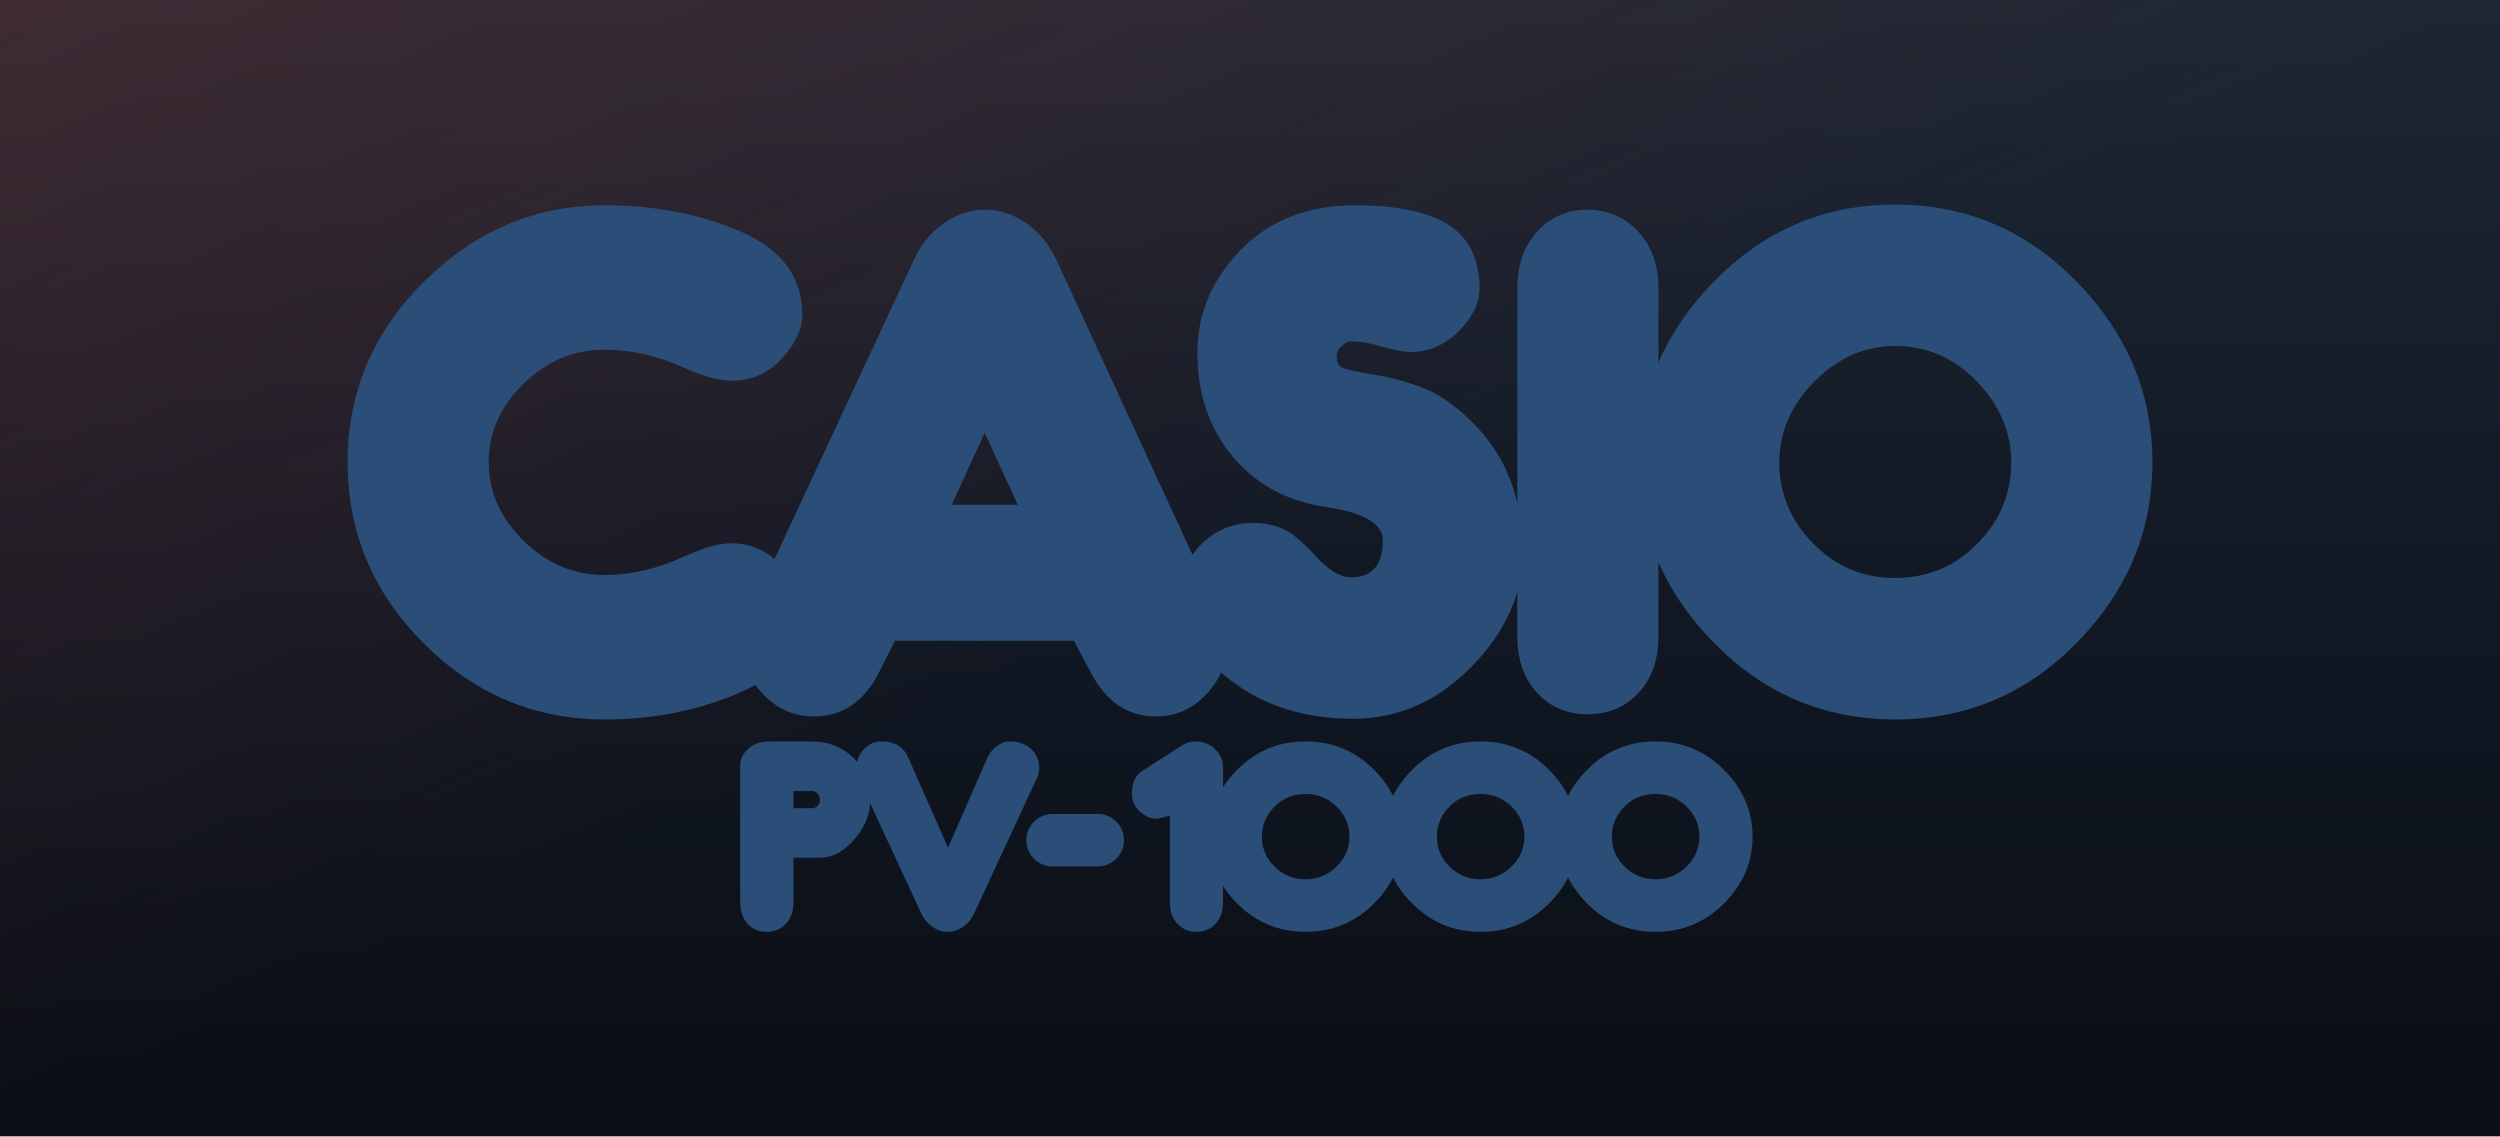
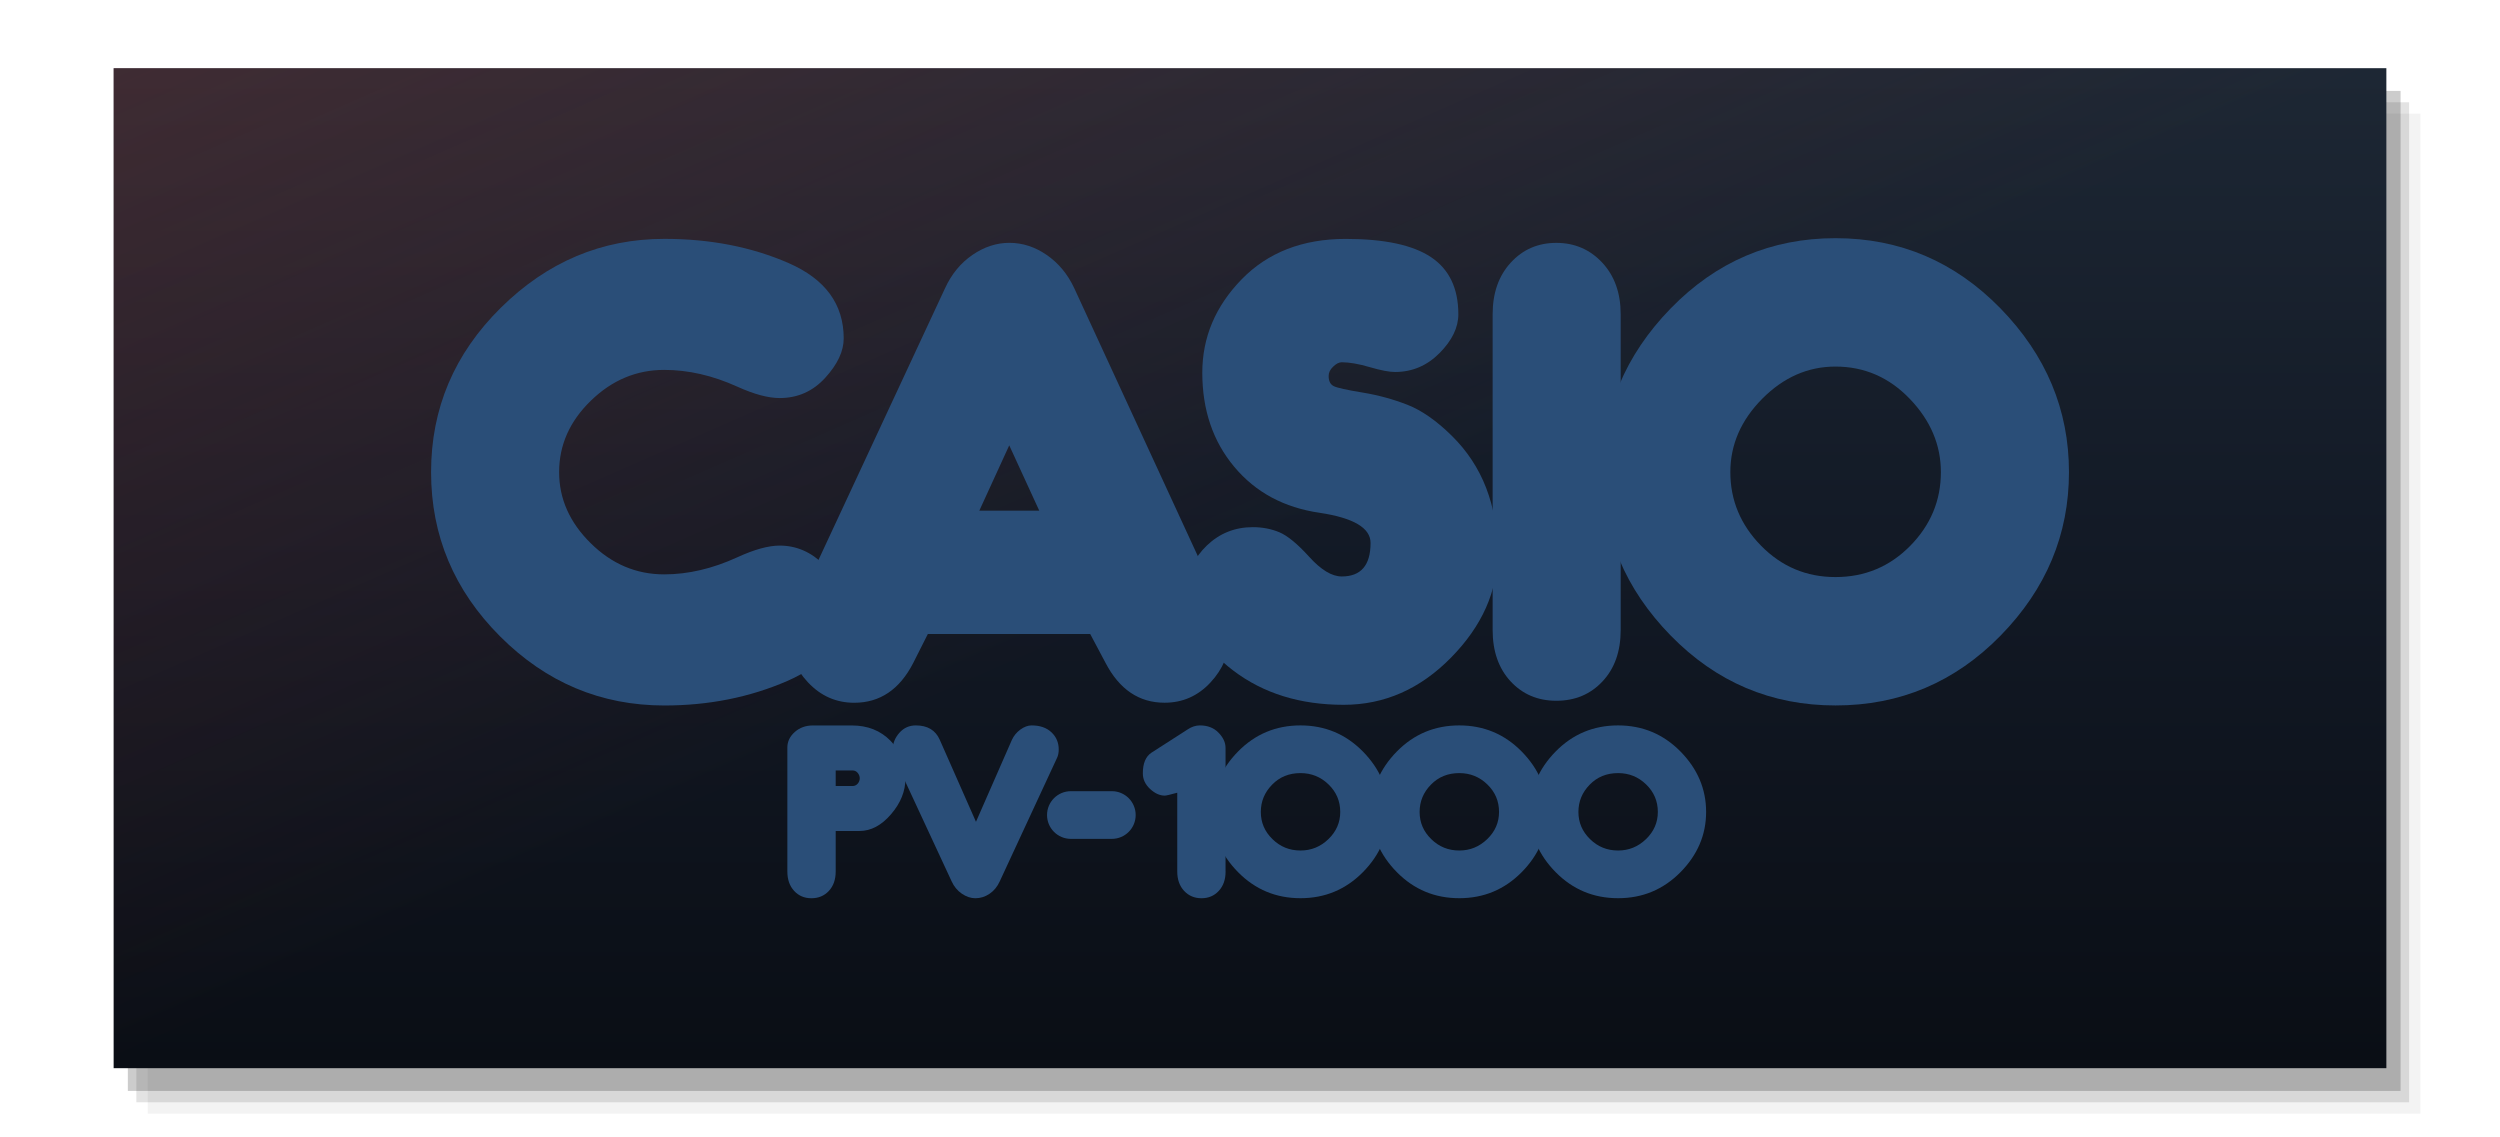
<svg xmlns="http://www.w3.org/2000/svg" viewBox="0 0 440 200" preserveAspectRatio="xMidYMid meet">
  <defs>
    <linearGradient id="capBase" x1="0" y1="0" x2="0" y2="1">
      <stop offset="0" stop-color="#1d2734" />
      <stop offset="0.5" stop-color="#121925" />
      <stop offset="1" stop-color="#0a0e15" />
    </linearGradient>
    <linearGradient id="capBloom" x1="0" y1="0" x2="1" y2="1">
      <stop offset="0" stop-color="#9e3830" stop-opacity="0.26" />
      <stop offset="0.5" stop-color="#9e3830" stop-opacity="0" />
    </linearGradient>
  </defs>
-   <rect width="440" height="200" fill="url(#capBase)" />
-   <rect width="440" height="200" fill="url(#capBloom)" />
-   <g transform="translate(61.179 36.000) scale(0.08272)">
+   <rect x="26.0" y="20.0" width="400" height="176" fill="#000000" fill-opacity="0.05" />
+   <rect x="24.0" y="18.0" width="400" height="176" fill="#000000" fill-opacity="0.11" />
+   <rect x="22.5" y="16.0" width="400" height="176" fill="#000000" fill-opacity="0.2" />
+   <rect x="20" y="12" width="400" height="176" fill="url(#capBase)" />
+   <rect x="20" y="12" width="400" height="176" fill="url(#capBloom)" />
+   <g transform="translate(75.870 41.920) scale(0.07507)">
    <style type="text/css">
	.st0{fill:#2A4E78;}
</style>
    <g>
      <g>
        <g>
          <path class="st0" d="M817.2,720.7c39.3,0,74.2,15.2,104.6,45.6c30.4,30.4,45.6,62.4,45.6,95.9c0,79.1-44.1,137.8-132.4,176     c-88.3,38.3-184.3,57.4-288,57.4c-148.8,0-277.2-54-385.1-161.9C54,825.7,0,697.4,0,548.6c0-149.3,54.5-277.8,163.5-385.5     C272.5,55.4,400.3,1.6,547,1.6c107.4,0,204.3,18.9,290.8,56.6S967.4,154.8,967.4,235c0,29.9-14.4,60.6-43.3,92.3     c-28.9,31.7-64.5,47.5-107,47.5c-26.8,0-59.8-8.9-99.2-26.7c-57.7-26.2-114.9-39.3-171.5-39.3c-65,0-122.4,24.1-171.9,72.3     c-49.6,48.2-74.3,104-74.3,167.4c0,62.4,24.6,117.9,74,166.6c49.3,48.7,106.7,73.1,172.3,73.1c56.1,0,113.3-13.4,171.5-40.1     C757.9,729.8,790.9,720.7,817.2,720.7z" />
          <path class="st0" d="M1164.6,928.1l-34.1,67.6c-32,62.4-78.1,93.5-138.4,93.5c-42.4,0-78.6-16-108.5-47.9     c-29.9-31.9-44.8-67.3-44.8-106.1c0-20.9,3.1-38.2,9.4-51.9l356.8-766c15.2-33.1,36.6-59.1,64.1-78     c27.5-18.9,56.4-28.4,86.8-28.4c30.9,0,60.2,9.6,87.7,28.6c27.5,19.1,48.9,44.9,64.1,77.3l353.5,766.4     c6.8,15.2,10.2,32.5,10.2,51.9c0,39.3-14.7,74.8-44.1,106.5c-29.4,31.7-65.3,47.5-107.7,47.5c-59.8,0-105.9-31.2-138.4-93.5     l-35.9-67.6H1164.6z M1425.9,638.9l-70.4-153.2l-70.2,153.2H1425.9z" />
          <path class="st0" d="M2104.3,323c0,12.1,4,20,12.2,24c8.1,3.9,30.5,8.9,67.2,14.9c36.7,6,71.7,15.6,105.3,28.7     c33.5,13.1,68.2,37.3,104.1,72.7c35.9,35.4,62.7,76.1,80.5,122.2c17.8,46.1,26.7,97.2,26.7,153.2c0,89.1-36.3,170.5-108.8,244.4     C2319,1057,2235,1094,2139.6,1094c-102.2,0-188.6-26.8-259.3-80.6c-70.7-53.7-106.1-118-106.1-192.9c0-38.2,14.9-71.6,44.8-100.2     c29.9-28.5,65.7-42.8,107.7-42.8c22,0,42.6,3.9,61.7,11.8c19.1,7.9,42.6,27.1,70.4,57.8c27.8,30.7,53.2,46,76.2,46     c45,0,67.6-26.2,67.6-78.6c0-35.1-39.8-58.7-119.5-70.7c-83.3-12.1-150-47.9-200-107.7c-50-59.7-75-133.3-75-220.8     c0-82.8,30.8-155.7,92.3-218.9c61.6-63.1,142.9-94.7,244-94.7c90.6,0,157.3,14.3,200,42.8c42.7,28.6,64,73.2,64,134     c0,30.9-14.7,61.2-44,90.8c-29.4,29.6-64.2,44.4-104.5,44.4c-13.6,0-33.4-3.8-59.3-11.4c-25.9-7.6-47.8-11.4-65.6-11.4     c-6.3,0-13,3.4-20,10.2C2107.8,307.8,2104.3,315.1,2104.3,323z" />
          <path class="st0" d="M2789,918.7c0,49.8-14.1,89.9-42.4,120.2c-28.3,30.4-64.5,45.6-108.5,45.6c-43.5,0-79.2-15.2-107.3-45.6     c-28-30.4-42-70.5-42-120.2V178.4c0-49.8,14.1-90.1,42.4-121c28.3-30.9,63.9-46.4,106.9-46.4c42.9,0,78.9,15.5,107.7,46.4     c28.8,30.9,43.2,71.3,43.2,121V918.7z" />
          <path class="st0" d="M3292.6,0c150.8,0,279.7,54.9,386.8,164.6c107,109.8,160.6,237.7,160.6,383.9     c0,146.2-53.4,273.9-160.2,383.1s-235.8,163.9-387.2,163.9c-150.8,0-279.6-54.6-386.4-163.9S2746,694.7,2746,548.6     c0-146.2,53.4-274.1,160.2-383.9C3013,54.9,3141.8,0,3292.6,0z M3292.6,794.5c68.7,0,127.1-24.4,175.1-73.1     c48-48.7,72-106.4,72-172.9c0-63.9-24.3-121.2-72.8-171.7c-48.5-50.6-106.7-75.8-174.4-75.8c-64.5,0-121.7,25.2-171.6,75.4     c-49.8,50.3-74.8,107.7-74.8,172.1c0,66,24,123.5,72,172.5C3166.3,770.1,3224.4,794.5,3292.6,794.5z" />
        </g>
        <g>
          <path class="st0" d="M1862.7,1484.9c0,18.8-5.3,33.9-16,45.4c-10.6,11.5-24.2,17.2-40.5,17.2s-29.9-5.7-40.7-17.2     c-10.7-11.5-16.1-26.6-16.1-45.4v-184.8c-16.6,4.6-26.3,6.8-29.1,6.8c-11.9,0-23.4-5.2-34.7-15.7c-11.3-10.5-16.9-22.6-16.9-36.5     c0-23.5,6.8-39.7,20.4-48.6l85-54.6c9.1-6.1,18.6-9.2,28.4-9.2c18,0,32.5,5.6,43.5,16.9c11.1,11.3,16.6,23.2,16.6,35.9V1484.9z" />
          <path class="st0" d="M2038.3,1142.3c57.3,0,106.1,20.4,146.2,61.1c40.1,40.7,60.2,88,60.2,141.8c0,53.6-20.1,100.7-60.2,141.3     c-40.2,40.6-88.9,60.9-146.2,60.9c-57.3,0-106.1-20.3-146.2-60.9c-40.1-40.6-60.2-87.7-60.2-141.3c0-53.8,20-101,60.1-141.8     C1932,1162.7,1980.8,1142.3,2038.3,1142.3z M2038.3,1435.6c25.2,0,47-8.9,65.5-26.7c18.4-17.8,27.7-39,27.7-63.8     c0-25.3-9.2-46.8-27.5-64.5c-18.3-17.7-40.2-26.5-65.6-26.5c-26.8,0-49,9-66.6,27.1c-17.7,18.1-26.5,39.4-26.5,63.9     c0,24.9,9.1,46.2,27.4,63.9C1990.8,1426.8,2012.7,1435.6,2038.3,1435.6z" />
          <path class="st0" d="M2410.6,1142.3c57.3,0,106.1,20.4,146.2,61.1c40.1,40.7,60.2,88,60.2,141.8c0,53.6-20.1,100.7-60.2,141.3     c-40.2,40.6-88.9,60.9-146.2,60.9c-57.3,0-106.1-20.3-146.2-60.9c-40.1-40.6-60.2-87.7-60.2-141.3c0-53.8,20-101,60.1-141.8     C2304.3,1162.7,2353.1,1142.3,2410.6,1142.3z M2410.6,1435.6c25.2,0,47-8.9,65.5-26.7c18.4-17.8,27.7-39,27.7-63.8     c0-25.3-9.2-46.8-27.5-64.5c-18.3-17.7-40.2-26.5-65.6-26.5c-26.8,0-49,9-66.6,27.1c-17.7,18.1-26.5,39.4-26.5,63.9     c0,24.9,9.1,46.2,27.4,63.9C2363.1,1426.8,2385,1435.6,2410.6,1435.6z" />
          <path class="st0" d="M2782.9,1142.3c57.3,0,106.1,20.4,146.2,61.1c40.1,40.7,60.2,88,60.2,141.8c0,53.6-20.1,100.7-60.2,141.3     c-40.2,40.6-88.9,60.9-146.2,60.9c-57.3,0-106.1-20.3-146.2-60.9c-40.1-40.6-60.2-87.7-60.2-141.3c0-53.8,20-101,60.1-141.8     C2676.6,1162.7,2725.3,1142.3,2782.9,1142.3z M2782.9,1435.6c25.2,0,47-8.9,65.5-26.7c18.4-17.8,27.7-39,27.7-63.8     c0-25.3-9.2-46.8-27.5-64.5c-18.3-17.7-40.2-26.5-65.6-26.5c-26.8,0-49,9-66.6,27.1c-17.7,18.1-26.5,39.4-26.5,63.9     c0,24.9,9.1,46.2,27.4,63.9C2735.4,1426.8,2757.3,1435.6,2782.9,1435.6z" />
        </g>
        <g>
          <path class="st0" d="M948.6,1389.7v95.2c0,18.8-5.3,33.9-16,45.4c-10.7,11.5-24.3,17.2-40.9,17.2c-16.4,0-29.9-5.7-40.5-17.2     c-10.6-11.5-15.9-26.6-15.9-45.4v-290.9c0-13.8,5.8-25.9,17.3-36.2c11.6-10.3,25.8-15.4,42.6-15.4h91.1c37.2,0,67.4,12,90.8,35.9     c23.3,23.9,35,53.5,35,88.7c0,29.5-11.2,57.3-33.7,83.5c-22.4,26.2-47.1,39.3-74,39.3H948.6z M948.6,1284.4h39.5     c4.9,0,9-1.9,12.2-5.6c3.1-3.8,4.7-7.9,4.7-12.5c0-4.5-1.6-8.7-4.7-12.6c-3.2-3.9-7.2-5.8-12.2-5.8h-39.5V1284.4z" />
          <path class="st0" d="M1277.5,1368.3l84.3-192.3c4.4-9.5,11-17.5,19.8-24c8.9-6.4,17.7-9.7,26.3-9.7c19.7,0,35.2,5.4,46.6,16.2     c11.4,10.8,17,24.2,17,40.2c0,7.7-1.3,14.2-3.9,19.6l-134.4,289.7c-5.7,12.5-13.7,22.2-24,29.1c-10.2,6.9-21.3,10.4-33.1,10.4     c-10.8,0-21.4-3.6-31.8-10.7c-10.3-7.1-18.3-16.7-23.8-28.8l-134.6-289.7c-2.3-5.9-3.5-12.5-3.5-19.6c0-14.2,5.1-27.2,15.4-38.9     c10.3-11.7,23.2-17.5,38.6-17.5c27.5,0,46.2,11.2,56.1,33.5L1277.5,1368.3z" />
        </g>
        <path class="st0" d="M1444.1,1352.4L1444.1,1352.4c0-30.9,25-55.9,55.9-55.9h96c30.9,0,55.9,25,55.9,55.9v0    c0,30.9-25,55.9-55.9,55.9h-96C1469.1,1408.3,1444.1,1383.3,1444.1,1352.4z" />
      </g>
    </g>
  </g>
</svg>
